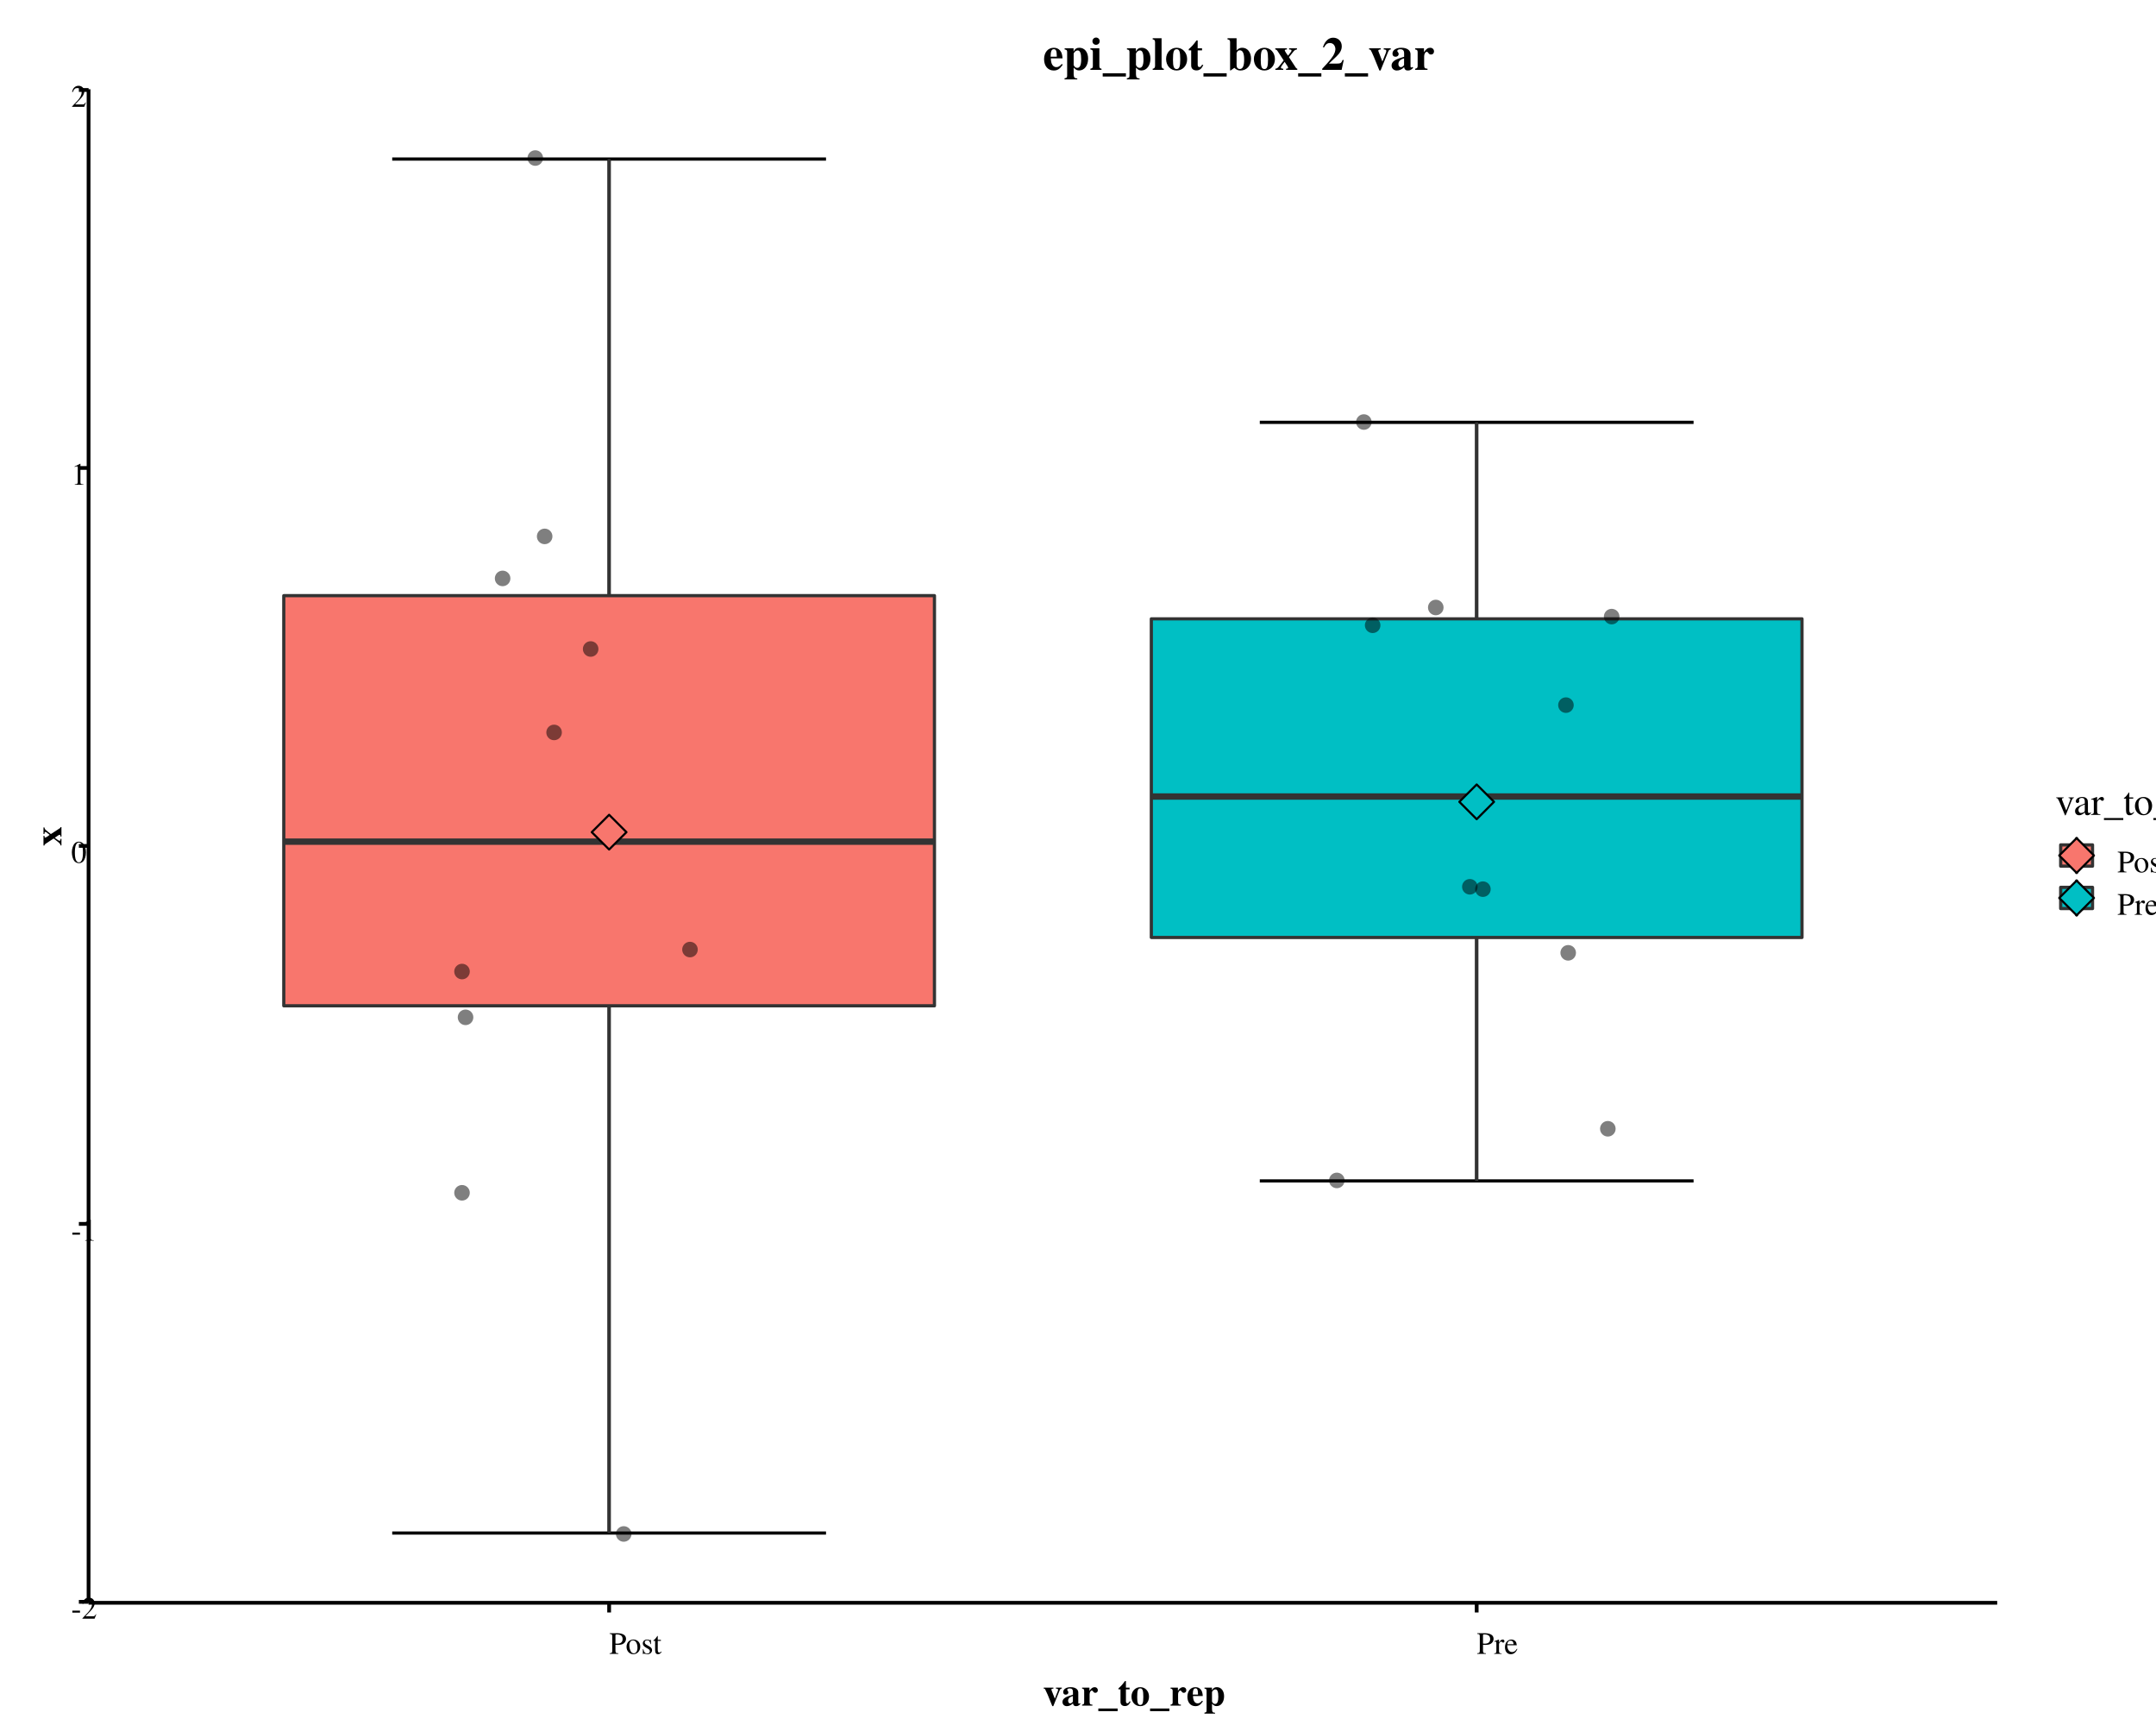
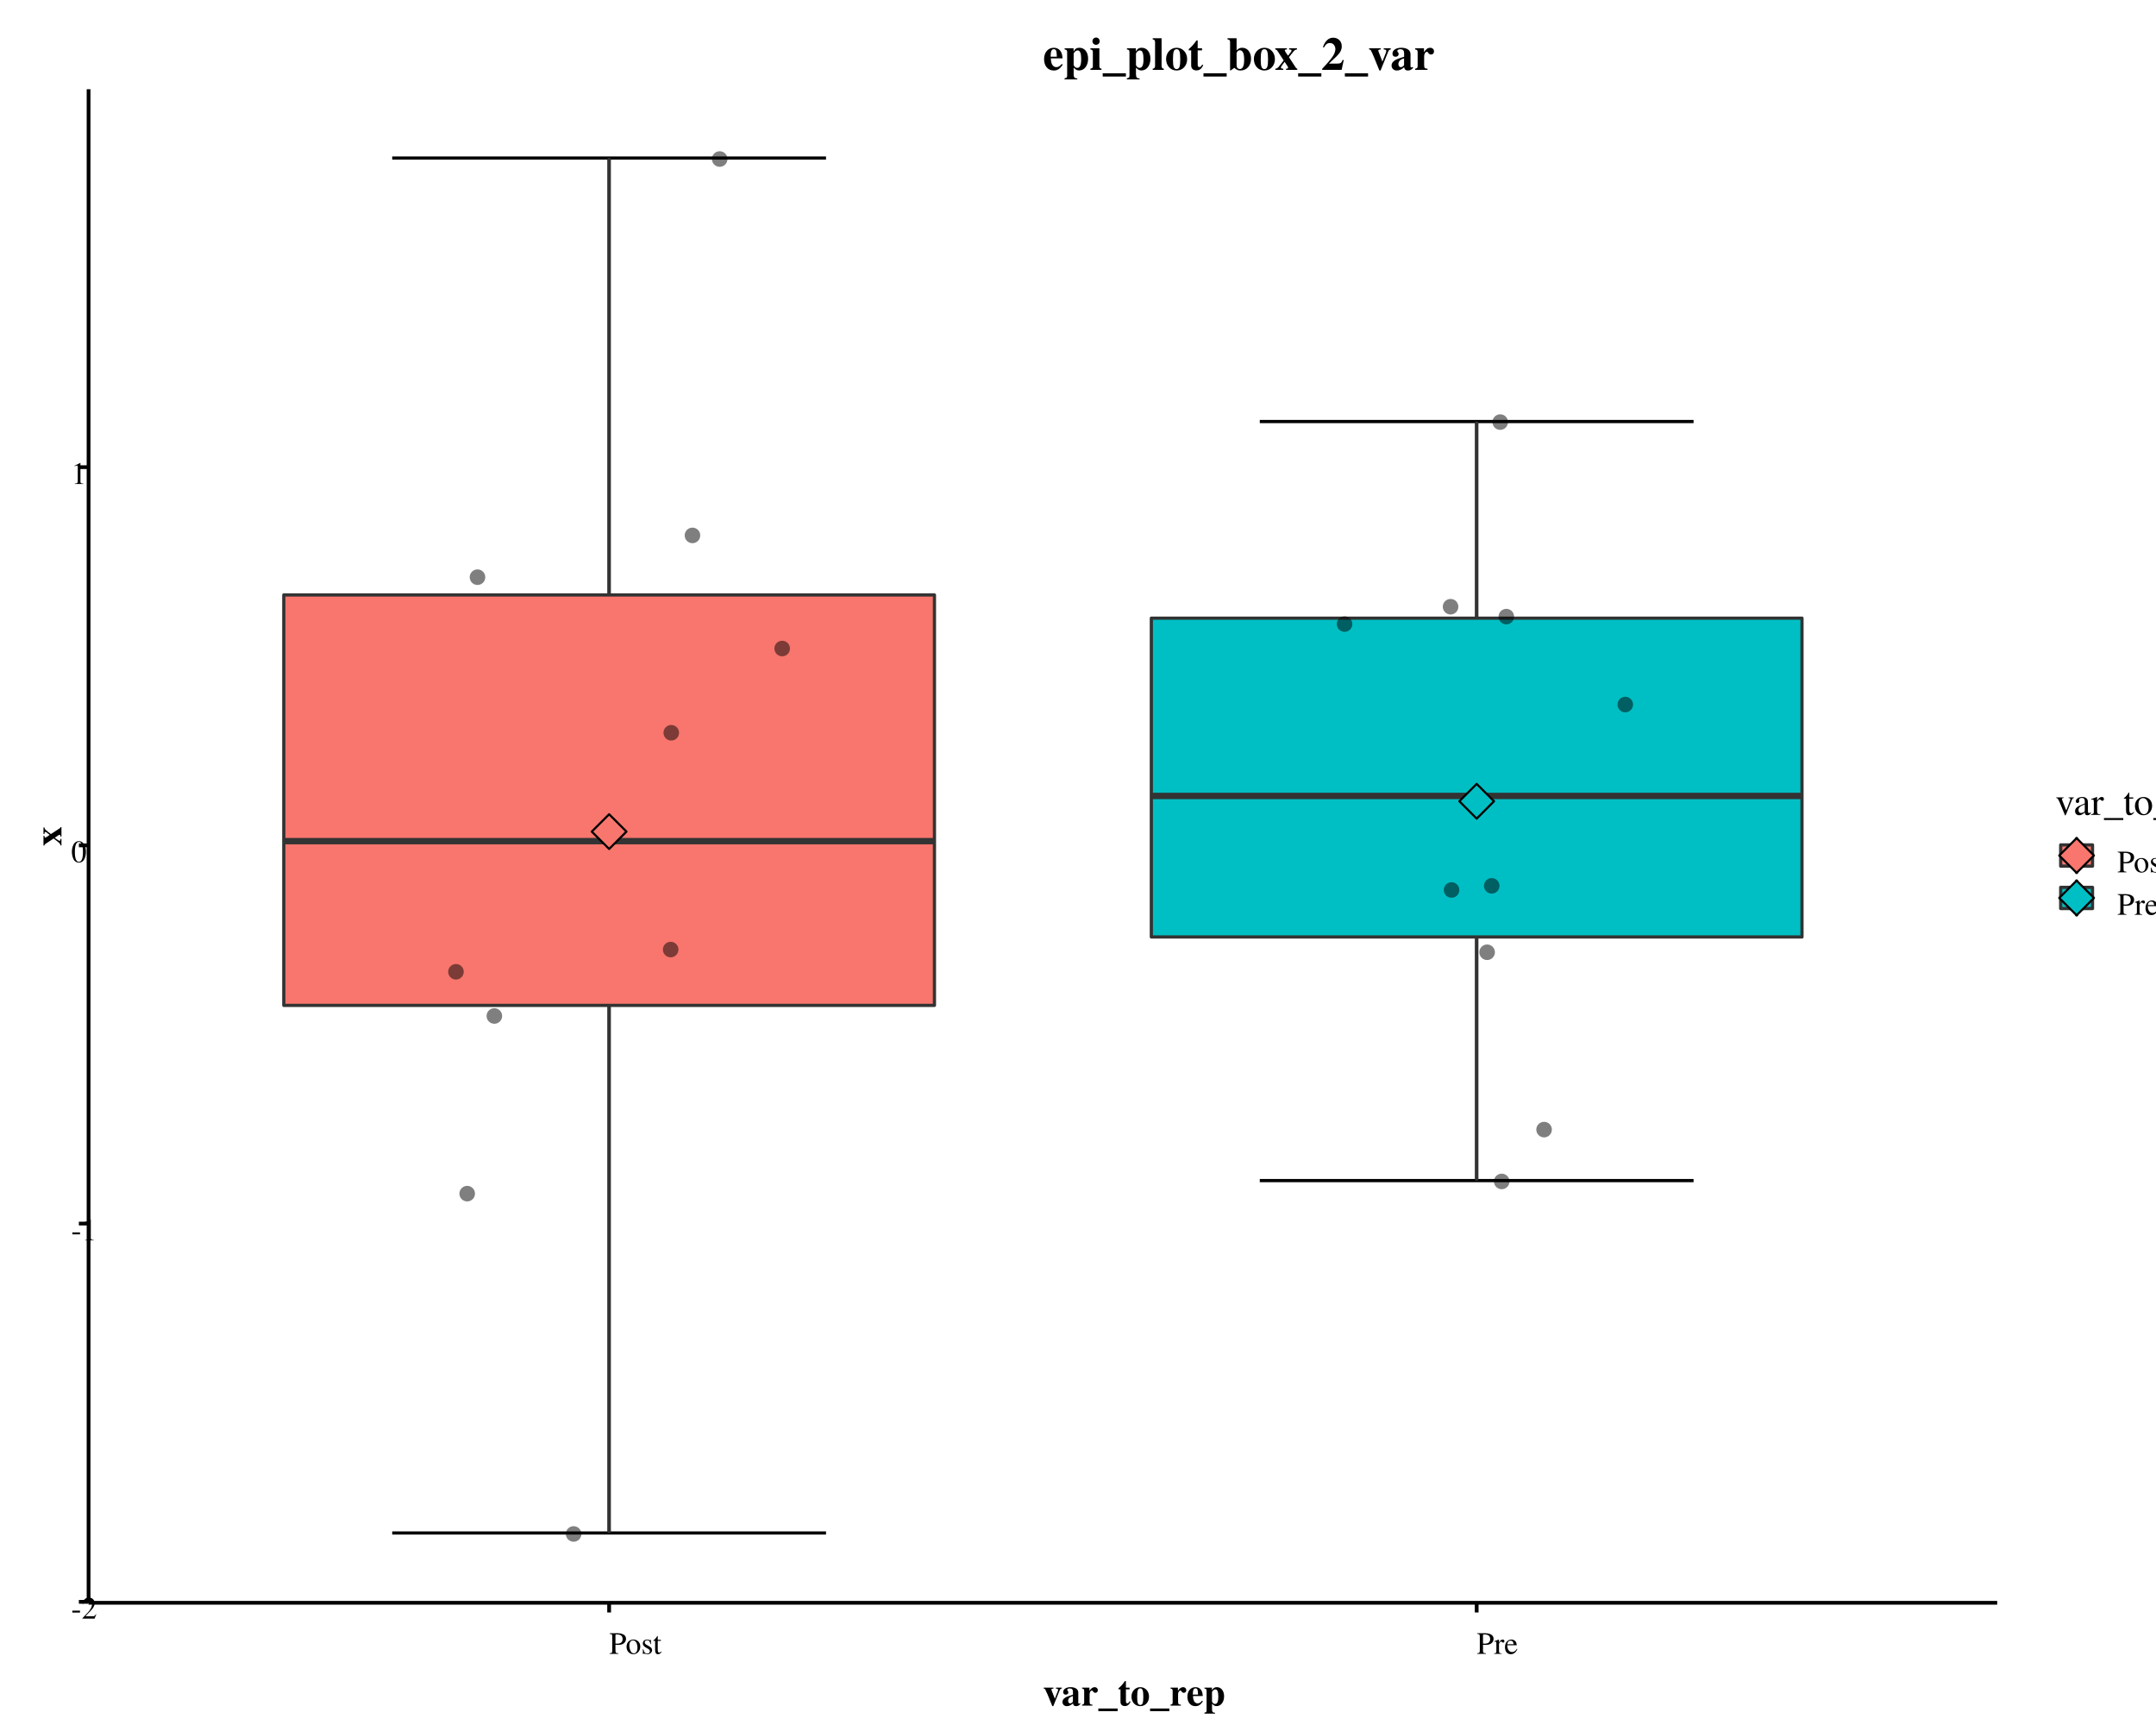
<svg xmlns="http://www.w3.org/2000/svg" viewBox="0 0 720.00 576.00">
  <defs>
    <style type="text/css">
    line, polyline, polygon, path, rect, circle {
      fill: none;
      stroke: #000000;
      stroke-linecap: round;
      stroke-linejoin: round;
      stroke-miterlimit: 10.00;
    }
  </style>
  </defs>
  <rect width="100%" height="100%" style="stroke: none; fill: #FFFFFF;" />
  <rect x="0.00" y="0.00" width="720.00" height="576.00" style="stroke-width: 1.26; stroke: none; fill: #FFFFFF;" />
  <defs>
    <clipPath id="cpMjkuNTh8NjY2Ljk3fDUzNS4xOXwyOS44MA==">
      <rect x="29.58" y="29.80" width="637.39" height="505.39" />
    </clipPath>
  </defs>
  <rect x="29.58" y="29.80" width="637.39" height="505.39" style="stroke-width: 1.26; stroke: none; fill: #FFFFFF;" clip-path="url(#cpMjkuNTh8NjY2Ljk3fDUzNS4xOXwyOS44MA==)" />
-   <polyline points="130.98,53.11 275.85,53.11 " style="stroke-width: 1.07; stroke-linecap: butt;" clip-path="url(#cpMjkuNTh8NjY2Ljk3fDUzNS4xOXwyOS44MA==)" />
-   <polyline points="203.42,53.11 203.42,511.90 " style="stroke-width: 1.07; stroke-linecap: butt;" clip-path="url(#cpMjkuNTh8NjY2Ljk3fDUzNS4xOXwyOS44MA==)" />
-   <polyline points="130.98,511.90 275.85,511.90 " style="stroke-width: 1.07; stroke-linecap: butt;" clip-path="url(#cpMjkuNTh8NjY2Ljk3fDUzNS4xOXwyOS44MA==)" />
-   <polyline points="420.71,141.02 565.57,141.02 " style="stroke-width: 1.07; stroke-linecap: butt;" clip-path="url(#cpMjkuNTh8NjY2Ljk3fDUzNS4xOXwyOS44MA==)" />
-   <polyline points="493.14,141.02 493.14,394.32 " style="stroke-width: 1.07; stroke-linecap: butt;" clip-path="url(#cpMjkuNTh8NjY2Ljk3fDUzNS4xOXwyOS44MA==)" />
-   <polyline points="420.71,394.32 565.57,394.32 " style="stroke-width: 1.07; stroke-linecap: butt;" clip-path="url(#cpMjkuNTh8NjY2Ljk3fDUzNS4xOXwyOS44MA==)" />
-   <line x1="203.42" y1="198.90" x2="203.42" y2="53.11" style="stroke-width: 1.07; stroke: #333333; stroke-linecap: butt;" clip-path="url(#cpMjkuNTh8NjY2Ljk3fDUzNS4xOXwyOS44MA==)" />
-   <line x1="203.42" y1="335.85" x2="203.42" y2="511.90" style="stroke-width: 1.07; stroke: #333333; stroke-linecap: butt;" clip-path="url(#cpMjkuNTh8NjY2Ljk3fDUzNS4xOXwyOS44MA==)" />
-   <polygon points="94.77,198.90 94.77,335.85 312.06,335.85 312.06,198.90 94.77,198.90 " style="stroke-width: 1.07; stroke: #333333; fill: #F8766D;" clip-path="url(#cpMjkuNTh8NjY2Ljk3fDUzNS4xOXwyOS44MA==)" />
-   <line x1="94.77" y1="281.04" x2="312.06" y2="281.04" style="stroke-width: 2.13; stroke: #333333; stroke-linecap: butt;" clip-path="url(#cpMjkuNTh8NjY2Ljk3fDUzNS4xOXwyOS44MA==)" />
-   <line x1="493.14" y1="206.64" x2="493.14" y2="141.02" style="stroke-width: 1.07; stroke: #333333; stroke-linecap: butt;" clip-path="url(#cpMjkuNTh8NjY2Ljk3fDUzNS4xOXwyOS44MA==)" />
-   <line x1="493.14" y1="313.03" x2="493.14" y2="394.32" style="stroke-width: 1.07; stroke: #333333; stroke-linecap: butt;" clip-path="url(#cpMjkuNTh8NjY2Ljk3fDUzNS4xOXwyOS44MA==)" />
-   <polygon points="384.49,206.64 384.49,313.03 601.78,313.03 601.78,206.64 384.49,206.64 " style="stroke-width: 1.07; stroke: #333333; fill: #00BFC4;" clip-path="url(#cpMjkuNTh8NjY2Ljk3fDUzNS4xOXwyOS44MA==)" />
-   <line x1="384.49" y1="265.97" x2="601.78" y2="265.97" style="stroke-width: 2.13; stroke: #333333; stroke-linecap: butt;" clip-path="url(#cpMjkuNTh8NjY2Ljk3fDUzNS4xOXwyOS44MA==)" />
-   <circle cx="458.40" cy="208.79" r="1.95pt" style="stroke-width: 0.71; stroke: none; fill: #000000; fill-opacity: 0.50;" clip-path="url(#cpMjkuNTh8NjY2Ljk3fDUzNS4xOXwyOS44MA==)" />
-   <circle cx="167.85" cy="193.14" r="1.95pt" style="stroke-width: 0.71; stroke: none; fill: #000000; fill-opacity: 0.50;" clip-path="url(#cpMjkuNTh8NjY2Ljk3fDUzNS4xOXwyOS44MA==)" />
-   <circle cx="490.86" cy="296.11" r="1.95pt" style="stroke-width: 0.71; stroke: none; fill: #000000; fill-opacity: 0.50;" clip-path="url(#cpMjkuNTh8NjY2Ljk3fDUzNS4xOXwyOS44MA==)" />
-   <circle cx="155.47" cy="339.70" r="1.95pt" style="stroke-width: 0.71; stroke: none; fill: #000000; fill-opacity: 0.50;" clip-path="url(#cpMjkuNTh8NjY2Ljk3fDUzNS4xOXwyOS44MA==)" />
-   <circle cx="538.22" cy="205.89" r="1.95pt" style="stroke-width: 0.71; stroke: none; fill: #000000; fill-opacity: 0.50;" clip-path="url(#cpMjkuNTh8NjY2Ljk3fDUzNS4xOXwyOS44MA==)" />
-   <circle cx="208.29" cy="512.21" r="1.95pt" style="stroke-width: 0.71; stroke: none; fill: #000000; fill-opacity: 0.50;" clip-path="url(#cpMjkuNTh8NjY2Ljk3fDUzNS4xOXwyOS44MA==)" />
-   <circle cx="479.48" cy="202.85" r="1.95pt" style="stroke-width: 0.71; stroke: none; fill: #000000; fill-opacity: 0.50;" clip-path="url(#cpMjkuNTh8NjY2Ljk3fDUzNS4xOXwyOS44MA==)" />
-   <circle cx="230.42" cy="317.07" r="1.95pt" style="stroke-width: 0.71; stroke: none; fill: #000000; fill-opacity: 0.50;" clip-path="url(#cpMjkuNTh8NjY2Ljk3fDUzNS4xOXwyOS44MA==)" />
-   <circle cx="523.70" cy="318.16" r="1.95pt" style="stroke-width: 0.71; stroke: none; fill: #000000; fill-opacity: 0.50;" clip-path="url(#cpMjkuNTh8NjY2Ljk3fDUzNS4xOXwyOS44MA==)" />
-   <circle cx="154.29" cy="398.29" r="1.95pt" style="stroke-width: 0.71; stroke: none; fill: #000000; fill-opacity: 0.50;" clip-path="url(#cpMjkuNTh8NjY2Ljk3fDUzNS4xOXwyOS44MA==)" />
-   <circle cx="495.22" cy="296.90" r="1.95pt" style="stroke-width: 0.71; stroke: none; fill: #000000; fill-opacity: 0.50;" clip-path="url(#cpMjkuNTh8NjY2Ljk3fDUzNS4xOXwyOS44MA==)" />
-   <circle cx="178.76" cy="52.77" r="1.95pt" style="stroke-width: 0.71; stroke: none; fill: #000000; fill-opacity: 0.50;" clip-path="url(#cpMjkuNTh8NjY2Ljk3fDUzNS4xOXwyOS44MA==)" />
-   <circle cx="522.95" cy="235.45" r="1.95pt" style="stroke-width: 0.71; stroke: none; fill: #000000; fill-opacity: 0.50;" clip-path="url(#cpMjkuNTh8NjY2Ljk3fDUzNS4xOXwyOS44MA==)" />
-   <circle cx="197.25" cy="216.71" r="1.95pt" style="stroke-width: 0.71; stroke: none; fill: #000000; fill-opacity: 0.50;" clip-path="url(#cpMjkuNTh8NjY2Ljk3fDUzNS4xOXwyOS44MA==)" />
-   <circle cx="536.94" cy="376.91" r="1.95pt" style="stroke-width: 0.71; stroke: none; fill: #000000; fill-opacity: 0.50;" clip-path="url(#cpMjkuNTh8NjY2Ljk3fDUzNS4xOXwyOS44MA==)" />
-   <circle cx="181.89" cy="179.11" r="1.95pt" style="stroke-width: 0.71; stroke: none; fill: #000000; fill-opacity: 0.50;" clip-path="url(#cpMjkuNTh8NjY2Ljk3fDUzNS4xOXwyOS44MA==)" />
-   <circle cx="446.44" cy="394.16" r="1.95pt" style="stroke-width: 0.71; stroke: none; fill: #000000; fill-opacity: 0.50;" clip-path="url(#cpMjkuNTh8NjY2Ljk3fDUzNS4xOXwyOS44MA==)" />
-   <circle cx="154.29" cy="324.41" r="1.95pt" style="stroke-width: 0.71; stroke: none; fill: #000000; fill-opacity: 0.50;" clip-path="url(#cpMjkuNTh8NjY2Ljk3fDUzNS4xOXwyOS44MA==)" />
-   <circle cx="455.46" cy="140.92" r="1.95pt" style="stroke-width: 0.71; stroke: none; fill: #000000; fill-opacity: 0.50;" clip-path="url(#cpMjkuNTh8NjY2Ljk3fDUzNS4xOXwyOS44MA==)" />
-   <circle cx="185.04" cy="244.57" r="1.95pt" style="stroke-width: 0.71; stroke: none; fill: #000000; fill-opacity: 0.50;" clip-path="url(#cpMjkuNTh8NjY2Ljk3fDUzNS4xOXwyOS44MA==)" />
-   <polygon points="203.42,283.66 209.21,277.87 203.42,272.07 197.62,277.87 " style="stroke-width: 0.71; fill: #F8766D;" clip-path="url(#cpMjkuNTh8NjY2Ljk3fDUzNS4xOXwyOS44MA==)" />
-   <polygon points="493.14,273.54 498.93,267.74 493.14,261.95 487.35,267.74 " style="stroke-width: 0.71; fill: #00BFC4;" clip-path="url(#cpMjkuNTh8NjY2Ljk3fDUzNS4xOXwyOS44MA==)" />
+   <polyline points="130.98,52.77 275.85,52.77 " style="stroke-width: 1.07; stroke-linecap: butt;" clip-path="url(#cpMjkuNTh8NjY2Ljk3fDUzNS4xOXwyOS44MA==)" />
+   <polyline points="203.42,52.77 203.42,511.88 " style="stroke-width: 1.07; stroke-linecap: butt;" clip-path="url(#cpMjkuNTh8NjY2Ljk3fDUzNS4xOXwyOS44MA==)" />
+   <polyline points="130.98,511.88 275.85,511.88 " style="stroke-width: 1.07; stroke-linecap: butt;" clip-path="url(#cpMjkuNTh8NjY2Ljk3fDUzNS4xOXwyOS44MA==)" />
+   <polyline points="420.71,140.75 565.57,140.75 " style="stroke-width: 1.07; stroke-linecap: butt;" clip-path="url(#cpMjkuNTh8NjY2Ljk3fDUzNS4xOXwyOS44MA==)" />
+   <polyline points="493.14,140.75 493.14,394.22 " style="stroke-width: 1.07; stroke-linecap: butt;" clip-path="url(#cpMjkuNTh8NjY2Ljk3fDUzNS4xOXwyOS44MA==)" />
+   <polyline points="420.71,394.22 565.57,394.22 " style="stroke-width: 1.07; stroke-linecap: butt;" clip-path="url(#cpMjkuNTh8NjY2Ljk3fDUzNS4xOXwyOS44MA==)" />
+   <line x1="203.42" y1="198.66" x2="203.42" y2="52.77" style="stroke-width: 1.07; stroke: #333333; stroke-linecap: butt;" clip-path="url(#cpMjkuNTh8NjY2Ljk3fDUzNS4xOXwyOS44MA==)" />
+   <line x1="203.42" y1="335.71" x2="203.42" y2="511.88" style="stroke-width: 1.07; stroke: #333333; stroke-linecap: butt;" clip-path="url(#cpMjkuNTh8NjY2Ljk3fDUzNS4xOXwyOS44MA==)" />
+   <polygon points="94.77,198.66 94.77,335.71 312.06,335.71 312.06,198.66 94.77,198.66 " style="stroke-width: 1.07; stroke: #333333; fill: #F8766D;" clip-path="url(#cpMjkuNTh8NjY2Ljk3fDUzNS4xOXwyOS44MA==)" />
+   <line x1="94.77" y1="280.86" x2="312.06" y2="280.86" style="stroke-width: 2.13; stroke: #333333; stroke-linecap: butt;" clip-path="url(#cpMjkuNTh8NjY2Ljk3fDUzNS4xOXwyOS44MA==)" />
+   <line x1="493.14" y1="206.41" x2="493.14" y2="140.75" style="stroke-width: 1.07; stroke: #333333; stroke-linecap: butt;" clip-path="url(#cpMjkuNTh8NjY2Ljk3fDUzNS4xOXwyOS44MA==)" />
+   <line x1="493.14" y1="312.87" x2="493.14" y2="394.22" style="stroke-width: 1.07; stroke: #333333; stroke-linecap: butt;" clip-path="url(#cpMjkuNTh8NjY2Ljk3fDUzNS4xOXwyOS44MA==)" />
+   <polygon points="384.49,206.41 384.49,312.87 601.78,312.87 601.78,206.41 384.49,206.41 " style="stroke-width: 1.07; stroke: #333333; fill: #00BFC4;" clip-path="url(#cpMjkuNTh8NjY2Ljk3fDUzNS4xOXwyOS44MA==)" />
+   <line x1="384.49" y1="265.78" x2="601.78" y2="265.78" style="stroke-width: 2.13; stroke: #333333; stroke-linecap: butt;" clip-path="url(#cpMjkuNTh8NjY2Ljk3fDUzNS4xOXwyOS44MA==)" />
+   <circle cx="449.02" cy="208.38" r="1.95pt" style="stroke-width: 0.71; stroke: none; fill: #000000; fill-opacity: 0.50;" clip-path="url(#cpMjkuNTh8NjY2Ljk3fDUzNS4xOXwyOS44MA==)" />
+   <circle cx="159.46" cy="192.73" r="1.95pt" style="stroke-width: 0.71; stroke: none; fill: #000000; fill-opacity: 0.50;" clip-path="url(#cpMjkuNTh8NjY2Ljk3fDUzNS4xOXwyOS44MA==)" />
+   <circle cx="498.16" cy="295.79" r="1.95pt" style="stroke-width: 0.71; stroke: none; fill: #000000; fill-opacity: 0.50;" clip-path="url(#cpMjkuNTh8NjY2Ljk3fDUzNS4xOXwyOS44MA==)" />
+   <circle cx="165.09" cy="339.25" r="1.95pt" style="stroke-width: 0.71; stroke: none; fill: #000000; fill-opacity: 0.50;" clip-path="url(#cpMjkuNTh8NjY2Ljk3fDUzNS4xOXwyOS44MA==)" />
+   <circle cx="503.04" cy="205.90" r="1.95pt" style="stroke-width: 0.71; stroke: none; fill: #000000; fill-opacity: 0.50;" clip-path="url(#cpMjkuNTh8NjY2Ljk3fDUzNS4xOXwyOS44MA==)" />
+   <circle cx="191.56" cy="512.21" r="1.95pt" style="stroke-width: 0.71; stroke: none; fill: #000000; fill-opacity: 0.50;" clip-path="url(#cpMjkuNTh8NjY2Ljk3fDUzNS4xOXwyOS44MA==)" />
+   <circle cx="484.42" cy="202.59" r="1.95pt" style="stroke-width: 0.71; stroke: none; fill: #000000; fill-opacity: 0.50;" clip-path="url(#cpMjkuNTh8NjY2Ljk3fDUzNS4xOXwyOS44MA==)" />
+   <circle cx="223.97" cy="317.07" r="1.95pt" style="stroke-width: 0.71; stroke: none; fill: #000000; fill-opacity: 0.50;" clip-path="url(#cpMjkuNTh8NjY2Ljk3fDUzNS4xOXwyOS44MA==)" />
+   <circle cx="496.63" cy="317.97" r="1.95pt" style="stroke-width: 0.71; stroke: none; fill: #000000; fill-opacity: 0.50;" clip-path="url(#cpMjkuNTh8NjY2Ljk3fDUzNS4xOXwyOS44MA==)" />
+   <circle cx="156.02" cy="398.57" r="1.95pt" style="stroke-width: 0.71; stroke: none; fill: #000000; fill-opacity: 0.50;" clip-path="url(#cpMjkuNTh8NjY2Ljk3fDUzNS4xOXwyOS44MA==)" />
+   <circle cx="484.75" cy="297.18" r="1.95pt" style="stroke-width: 0.71; stroke: none; fill: #000000; fill-opacity: 0.50;" clip-path="url(#cpMjkuNTh8NjY2Ljk3fDUzNS4xOXwyOS44MA==)" />
+   <circle cx="240.34" cy="53.10" r="1.95pt" style="stroke-width: 0.71; stroke: none; fill: #000000; fill-opacity: 0.50;" clip-path="url(#cpMjkuNTh8NjY2Ljk3fDUzNS4xOXwyOS44MA==)" />
+   <circle cx="542.76" cy="235.26" r="1.95pt" style="stroke-width: 0.71; stroke: none; fill: #000000; fill-opacity: 0.50;" clip-path="url(#cpMjkuNTh8NjY2Ljk3fDUzNS4xOXwyOS44MA==)" />
+   <circle cx="261.21" cy="216.55" r="1.95pt" style="stroke-width: 0.71; stroke: none; fill: #000000; fill-opacity: 0.50;" clip-path="url(#cpMjkuNTh8NjY2Ljk3fDUzNS4xOXwyOS44MA==)" />
+   <circle cx="515.65" cy="377.19" r="1.95pt" style="stroke-width: 0.71; stroke: none; fill: #000000; fill-opacity: 0.50;" clip-path="url(#cpMjkuNTh8NjY2Ljk3fDUzNS4xOXwyOS44MA==)" />
+   <circle cx="231.25" cy="178.78" r="1.95pt" style="stroke-width: 0.71; stroke: none; fill: #000000; fill-opacity: 0.50;" clip-path="url(#cpMjkuNTh8NjY2Ljk3fDUzNS4xOXwyOS44MA==)" />
+   <circle cx="501.50" cy="394.50" r="1.95pt" style="stroke-width: 0.71; stroke: none; fill: #000000; fill-opacity: 0.50;" clip-path="url(#cpMjkuNTh8NjY2Ljk3fDUzNS4xOXwyOS44MA==)" />
+   <circle cx="152.27" cy="324.49" r="1.95pt" style="stroke-width: 0.71; stroke: none; fill: #000000; fill-opacity: 0.50;" clip-path="url(#cpMjkuNTh8NjY2Ljk3fDUzNS4xOXwyOS44MA==)" />
+   <circle cx="501.00" cy="140.94" r="1.95pt" style="stroke-width: 0.71; stroke: none; fill: #000000; fill-opacity: 0.50;" clip-path="url(#cpMjkuNTh8NjY2Ljk3fDUzNS4xOXwyOS44MA==)" />
+   <circle cx="224.17" cy="244.68" r="1.95pt" style="stroke-width: 0.71; stroke: none; fill: #000000; fill-opacity: 0.50;" clip-path="url(#cpMjkuNTh8NjY2Ljk3fDUzNS4xOXwyOS44MA==)" />
+   <polygon points="203.42,283.48 209.21,277.68 203.42,271.89 197.62,277.68 " style="stroke-width: 0.71; fill: #F8766D;" clip-path="url(#cpMjkuNTh8NjY2Ljk3fDUzNS4xOXwyOS44MA==)" />
+   <polygon points="493.14,273.35 498.93,267.55 493.14,261.76 487.35,267.55 " style="stroke-width: 0.71; fill: #00BFC4;" clip-path="url(#cpMjkuNTh8NjY2Ljk3fDUzNS4xOXwyOS44MA==)" />
  <rect x="29.58" y="29.80" width="637.39" height="505.39" style="stroke-width: 1.26; stroke: none;" clip-path="url(#cpMjkuNTh8NjY2Ljk3fDUzNS4xOXwyOS44MA==)" />
  <defs>
    <clipPath id="cpMC4wMHw3MjAuMDB8NTc2LjAwfDAuMDA=">
      <rect x="0.00" y="0.00" width="720.00" height="576.00" />
    </clipPath>
  </defs>
  <polyline points="29.58,535.19 29.58,29.80 " style="stroke-width: 1.26; stroke-linecap: butt;" clip-path="url(#cpMC4wMHw3MjAuMDB8NTc2LjAwfDAuMDA=)" />
  <g clip-path="url(#cpMC4wMHw3MjAuMDB8NTc2LjAwfDAuMDA=)">
-     <text x="23.75" y="540.49" style="font-size: 10.40px; font-family: Times;" textLength="0.00px" lengthAdjust="spacingAndGlyphs">-2</text>
+     <text x="23.75" y="540.48" style="font-size: 10.40px; font-family: Times;" textLength="0.00px" lengthAdjust="spacingAndGlyphs">-2</text>
  </g>
  <g clip-path="url(#cpMC4wMHw3MjAuMDB8NTc2LjAwfDAuMDA=)">
-     <text x="23.75" y="414.28" style="font-size: 10.40px; font-family: Times;" textLength="0.00px" lengthAdjust="spacingAndGlyphs">-1</text>
+     <text x="23.75" y="414.19" style="font-size: 10.40px; font-family: Times;" textLength="0.00px" lengthAdjust="spacingAndGlyphs">-1</text>
  </g>
  <g clip-path="url(#cpMC4wMHw3MjAuMDB8NTc2LjAwfDAuMDA=)">
-     <text x="23.75" y="288.08" style="font-size: 10.40px; font-family: Times;" textLength="0.00px" lengthAdjust="spacingAndGlyphs">0</text>
+     <text x="23.75" y="287.90" style="font-size: 10.40px; font-family: Times;" textLength="0.00px" lengthAdjust="spacingAndGlyphs">0</text>
  </g>
  <g clip-path="url(#cpMC4wMHw3MjAuMDB8NTc2LjAwfDAuMDA=)">
-     <text x="23.75" y="161.87" style="font-size: 10.40px; font-family: Times;" textLength="0.00px" lengthAdjust="spacingAndGlyphs">1</text>
-   </g>
-   <g clip-path="url(#cpMC4wMHw3MjAuMDB8NTc2LjAwfDAuMDA=)">
-     <text x="23.75" y="35.67" style="font-size: 10.40px; font-family: Times;" textLength="0.00px" lengthAdjust="spacingAndGlyphs">2</text>
+     <text x="23.75" y="161.61" style="font-size: 10.40px; font-family: Times;" textLength="0.00px" lengthAdjust="spacingAndGlyphs">1</text>
  </g>
  <polyline points="26.34,534.87 29.58,534.87 " style="stroke-width: 1.26; stroke-linecap: butt;" clip-path="url(#cpMC4wMHw3MjAuMDB8NTc2LjAwfDAuMDA=)" />
-   <polyline points="26.34,408.67 29.58,408.67 " style="stroke-width: 1.26; stroke-linecap: butt;" clip-path="url(#cpMC4wMHw3MjAuMDB8NTc2LjAwfDAuMDA=)" />
-   <polyline points="26.34,282.46 29.58,282.46 " style="stroke-width: 1.26; stroke-linecap: butt;" clip-path="url(#cpMC4wMHw3MjAuMDB8NTc2LjAwfDAuMDA=)" />
-   <polyline points="26.34,156.26 29.58,156.26 " style="stroke-width: 1.26; stroke-linecap: butt;" clip-path="url(#cpMC4wMHw3MjAuMDB8NTc2LjAwfDAuMDA=)" />
-   <polyline points="26.34,30.05 29.58,30.05 " style="stroke-width: 1.26; stroke-linecap: butt;" clip-path="url(#cpMC4wMHw3MjAuMDB8NTc2LjAwfDAuMDA=)" />
+   <polyline points="26.34,408.57 29.58,408.57 " style="stroke-width: 1.26; stroke-linecap: butt;" clip-path="url(#cpMC4wMHw3MjAuMDB8NTc2LjAwfDAuMDA=)" />
+   <polyline points="26.34,282.28 29.58,282.28 " style="stroke-width: 1.26; stroke-linecap: butt;" clip-path="url(#cpMC4wMHw3MjAuMDB8NTc2LjAwfDAuMDA=)" />
+   <polyline points="26.34,155.99 29.58,155.99 " style="stroke-width: 1.26; stroke-linecap: butt;" clip-path="url(#cpMC4wMHw3MjAuMDB8NTc2LjAwfDAuMDA=)" />
  <polyline points="29.58,535.19 666.97,535.19 " style="stroke-width: 1.26; stroke-linecap: butt;" clip-path="url(#cpMC4wMHw3MjAuMDB8NTc2LjAwfDAuMDA=)" />
  <polyline points="203.42,538.42 203.42,535.19 " style="stroke-width: 1.26; stroke-linecap: butt;" clip-path="url(#cpMC4wMHw3MjAuMDB8NTc2LjAwfDAuMDA=)" />
  <polyline points="493.14,538.42 493.14,535.19 " style="stroke-width: 1.26; stroke-linecap: butt;" clip-path="url(#cpMC4wMHw3MjAuMDB8NTc2LjAwfDAuMDA=)" />
  <g clip-path="url(#cpMC4wMHw3MjAuMDB8NTc2LjAwfDAuMDA=)">
    <text x="203.42" y="552.25" style="font-size: 10.40px; font-family: Times;" textLength="0.00px" lengthAdjust="spacingAndGlyphs">Post</text>
  </g>
  <g clip-path="url(#cpMC4wMHw3MjAuMDB8NTc2LjAwfDAuMDA=)">
    <text x="493.14" y="552.25" style="font-size: 10.40px; font-family: Times;" textLength="0.00px" lengthAdjust="spacingAndGlyphs">Pre</text>
  </g>
  <g clip-path="url(#cpMC4wMHw3MjAuMDB8NTc2LjAwfDAuMDA=)">
    <text x="348.28" y="569.52" style="font-size: 13.00px; font-weight: bold; font-family: Times;" textLength="0.00px" lengthAdjust="spacingAndGlyphs">var_to_rep</text>
  </g>
  <g clip-path="url(#cpMC4wMHw3MjAuMDB8NTc2LjAwfDAuMDA=)">
    <text transform="translate(20.52,282.49) rotate(-90)" style="font-size: 13.00px; font-weight: bold; font-family: Times;" textLength="0.00px" lengthAdjust="spacingAndGlyphs">x</text>
  </g>
  <rect x="679.92" y="251.59" width="33.60" height="61.81" style="stroke-width: 1.26; stroke: none; fill: #FFFFFF;" clip-path="url(#cpMC4wMHw3MjAuMDB8NTc2LjAwfDAuMDA=)" />
  <g clip-path="url(#cpMC4wMHw3MjAuMDB8NTc2LjAwfDAuMDA=)">
    <text x="686.40" y="272.10" style="font-size: 13.00px; font-family: Times;" textLength="0.00px" lengthAdjust="spacingAndGlyphs">var_to_rep</text>
  </g>
  <rect x="686.40" y="278.58" width="14.17" height="14.17" style="stroke-width: 1.26; stroke: none; fill: #FFFFFF;" clip-path="url(#cpMC4wMHw3MjAuMDB8NTc2LjAwfDAuMDA=)" />
  <polyline points="693.49,291.33 693.49,289.21 " style="stroke-width: 1.07; stroke: #333333;" clip-path="url(#cpMC4wMHw3MjAuMDB8NTc2LjAwfDAuMDA=)" />
  <polyline points="693.49,282.12 693.49,279.99 " style="stroke-width: 1.07; stroke: #333333;" clip-path="url(#cpMC4wMHw3MjAuMDB8NTc2LjAwfDAuMDA=)" />
  <rect x="688.17" y="282.12" width="10.63" height="7.09" style="stroke-width: 1.07; stroke: #333333; fill: #F8766D;" clip-path="url(#cpMC4wMHw3MjAuMDB8NTc2LjAwfDAuMDA=)" />
  <polyline points="688.17,285.66 698.80,285.66 " style="stroke-width: 1.07; stroke: #333333;" clip-path="url(#cpMC4wMHw3MjAuMDB8NTc2LjAwfDAuMDA=)" />
  <circle cx="693.49" cy="285.66" r="1.95pt" style="stroke-width: 0.71; stroke: none; fill: #000000; fill-opacity: 0.50;" clip-path="url(#cpMC4wMHw3MjAuMDB8NTc2LjAwfDAuMDA=)" />
  <polygon points="693.49,291.46 699.28,285.66 693.49,279.87 687.69,285.66 " style="stroke-width: 0.71; fill: #F8766D;" clip-path="url(#cpMC4wMHw3MjAuMDB8NTc2LjAwfDAuMDA=)" />
  <rect x="686.40" y="292.75" width="14.17" height="14.17" style="stroke-width: 1.26; stroke: none; fill: #FFFFFF;" clip-path="url(#cpMC4wMHw3MjAuMDB8NTc2LjAwfDAuMDA=)" />
  <polyline points="693.49,305.51 693.49,303.38 " style="stroke-width: 1.07; stroke: #333333;" clip-path="url(#cpMC4wMHw3MjAuMDB8NTc2LjAwfDAuMDA=)" />
  <polyline points="693.49,296.29 693.49,294.17 " style="stroke-width: 1.07; stroke: #333333;" clip-path="url(#cpMC4wMHw3MjAuMDB8NTc2LjAwfDAuMDA=)" />
  <rect x="688.17" y="296.29" width="10.63" height="7.09" style="stroke-width: 1.07; stroke: #333333; fill: #00BFC4;" clip-path="url(#cpMC4wMHw3MjAuMDB8NTc2LjAwfDAuMDA=)" />
  <polyline points="688.17,299.84 698.80,299.84 " style="stroke-width: 1.07; stroke: #333333;" clip-path="url(#cpMC4wMHw3MjAuMDB8NTc2LjAwfDAuMDA=)" />
  <circle cx="693.49" cy="299.84" r="1.95pt" style="stroke-width: 0.71; stroke: none; fill: #000000; fill-opacity: 0.50;" clip-path="url(#cpMC4wMHw3MjAuMDB8NTc2LjAwfDAuMDA=)" />
  <polygon points="693.49,305.63 699.28,299.84 693.49,294.04 687.69,299.84 " style="stroke-width: 0.71; fill: #00BFC4;" clip-path="url(#cpMC4wMHw3MjAuMDB8NTc2LjAwfDAuMDA=)" />
  <g clip-path="url(#cpMC4wMHw3MjAuMDB8NTc2LjAwfDAuMDA=)">
    <text x="707.05" y="291.28" style="font-size: 10.40px; font-family: Times;" textLength="0.00px" lengthAdjust="spacingAndGlyphs">Post</text>
  </g>
  <g clip-path="url(#cpMC4wMHw3MjAuMDB8NTc2LjAwfDAuMDA=)">
    <text x="707.05" y="305.45" style="font-size: 10.40px; font-family: Times;" textLength="0.00px" lengthAdjust="spacingAndGlyphs">Pre</text>
  </g>
  <g clip-path="url(#cpMC4wMHw3MjAuMDB8NTc2LjAwfDAuMDA=)">
    <text x="348.28" y="23.32" style="font-size: 15.60px; font-weight: bold; font-family: Times;" textLength="0.00px" lengthAdjust="spacingAndGlyphs">epi_plot_box_2_var</text>
  </g>
</svg>
